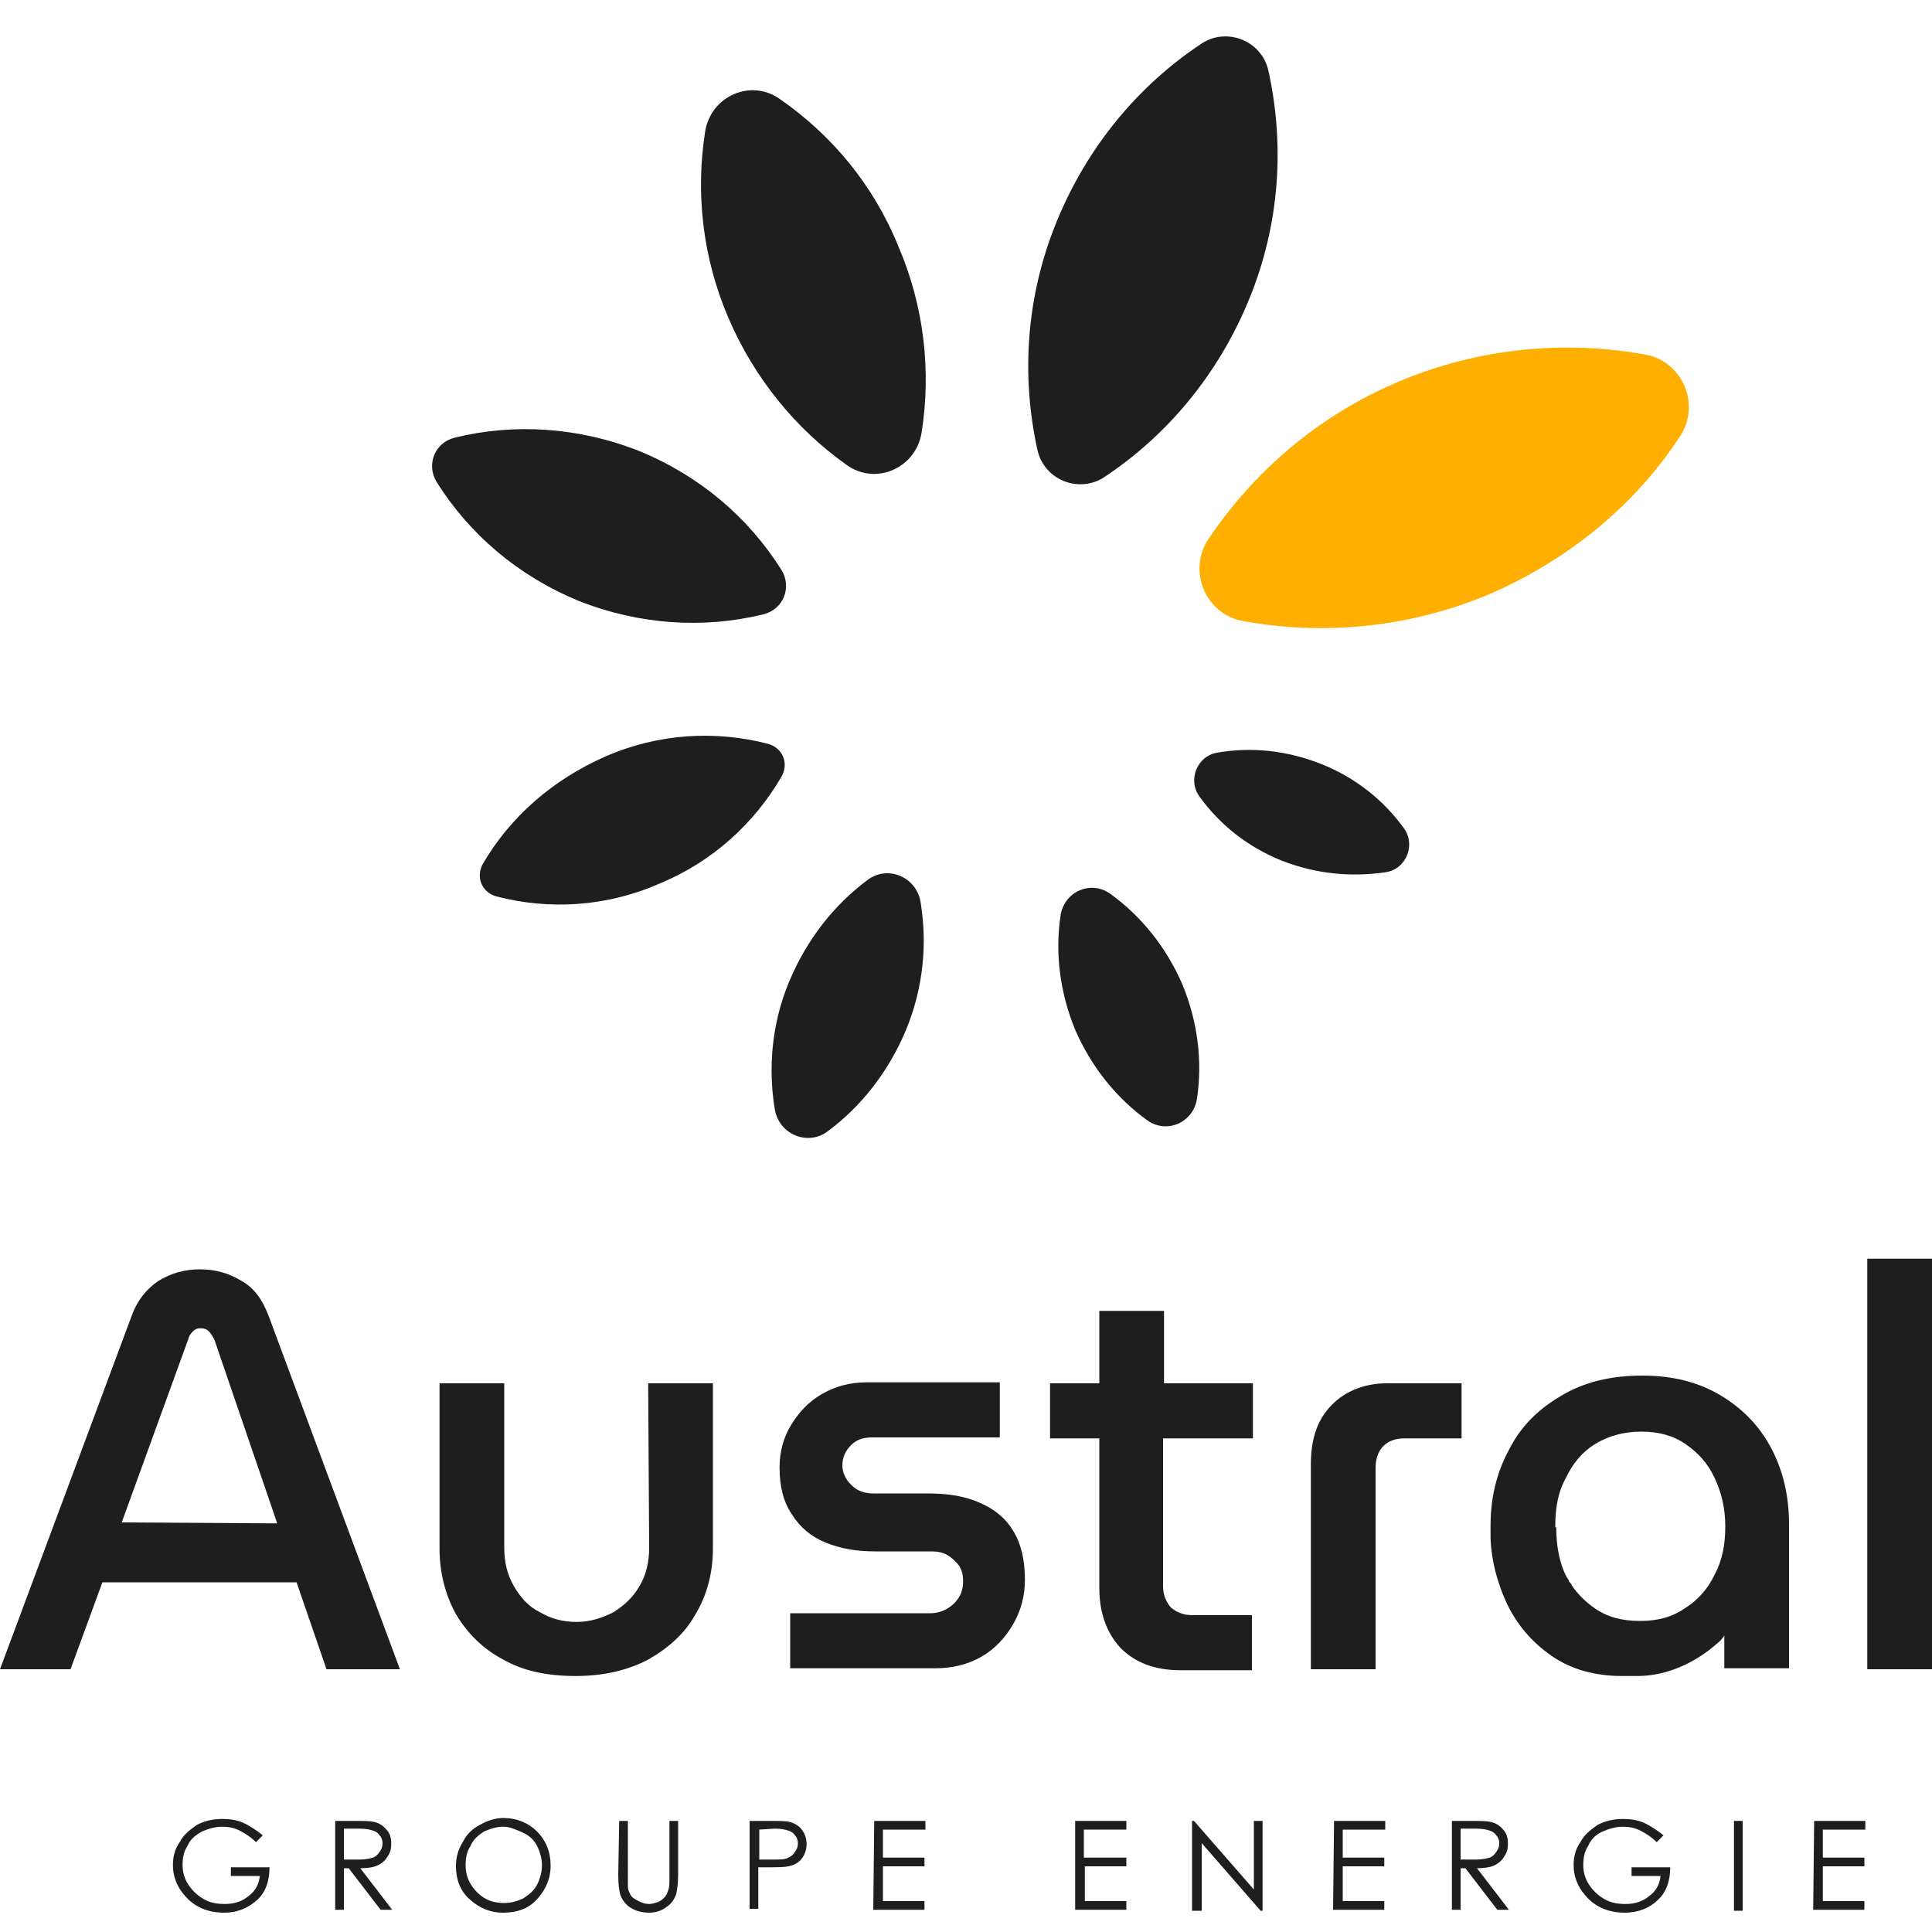
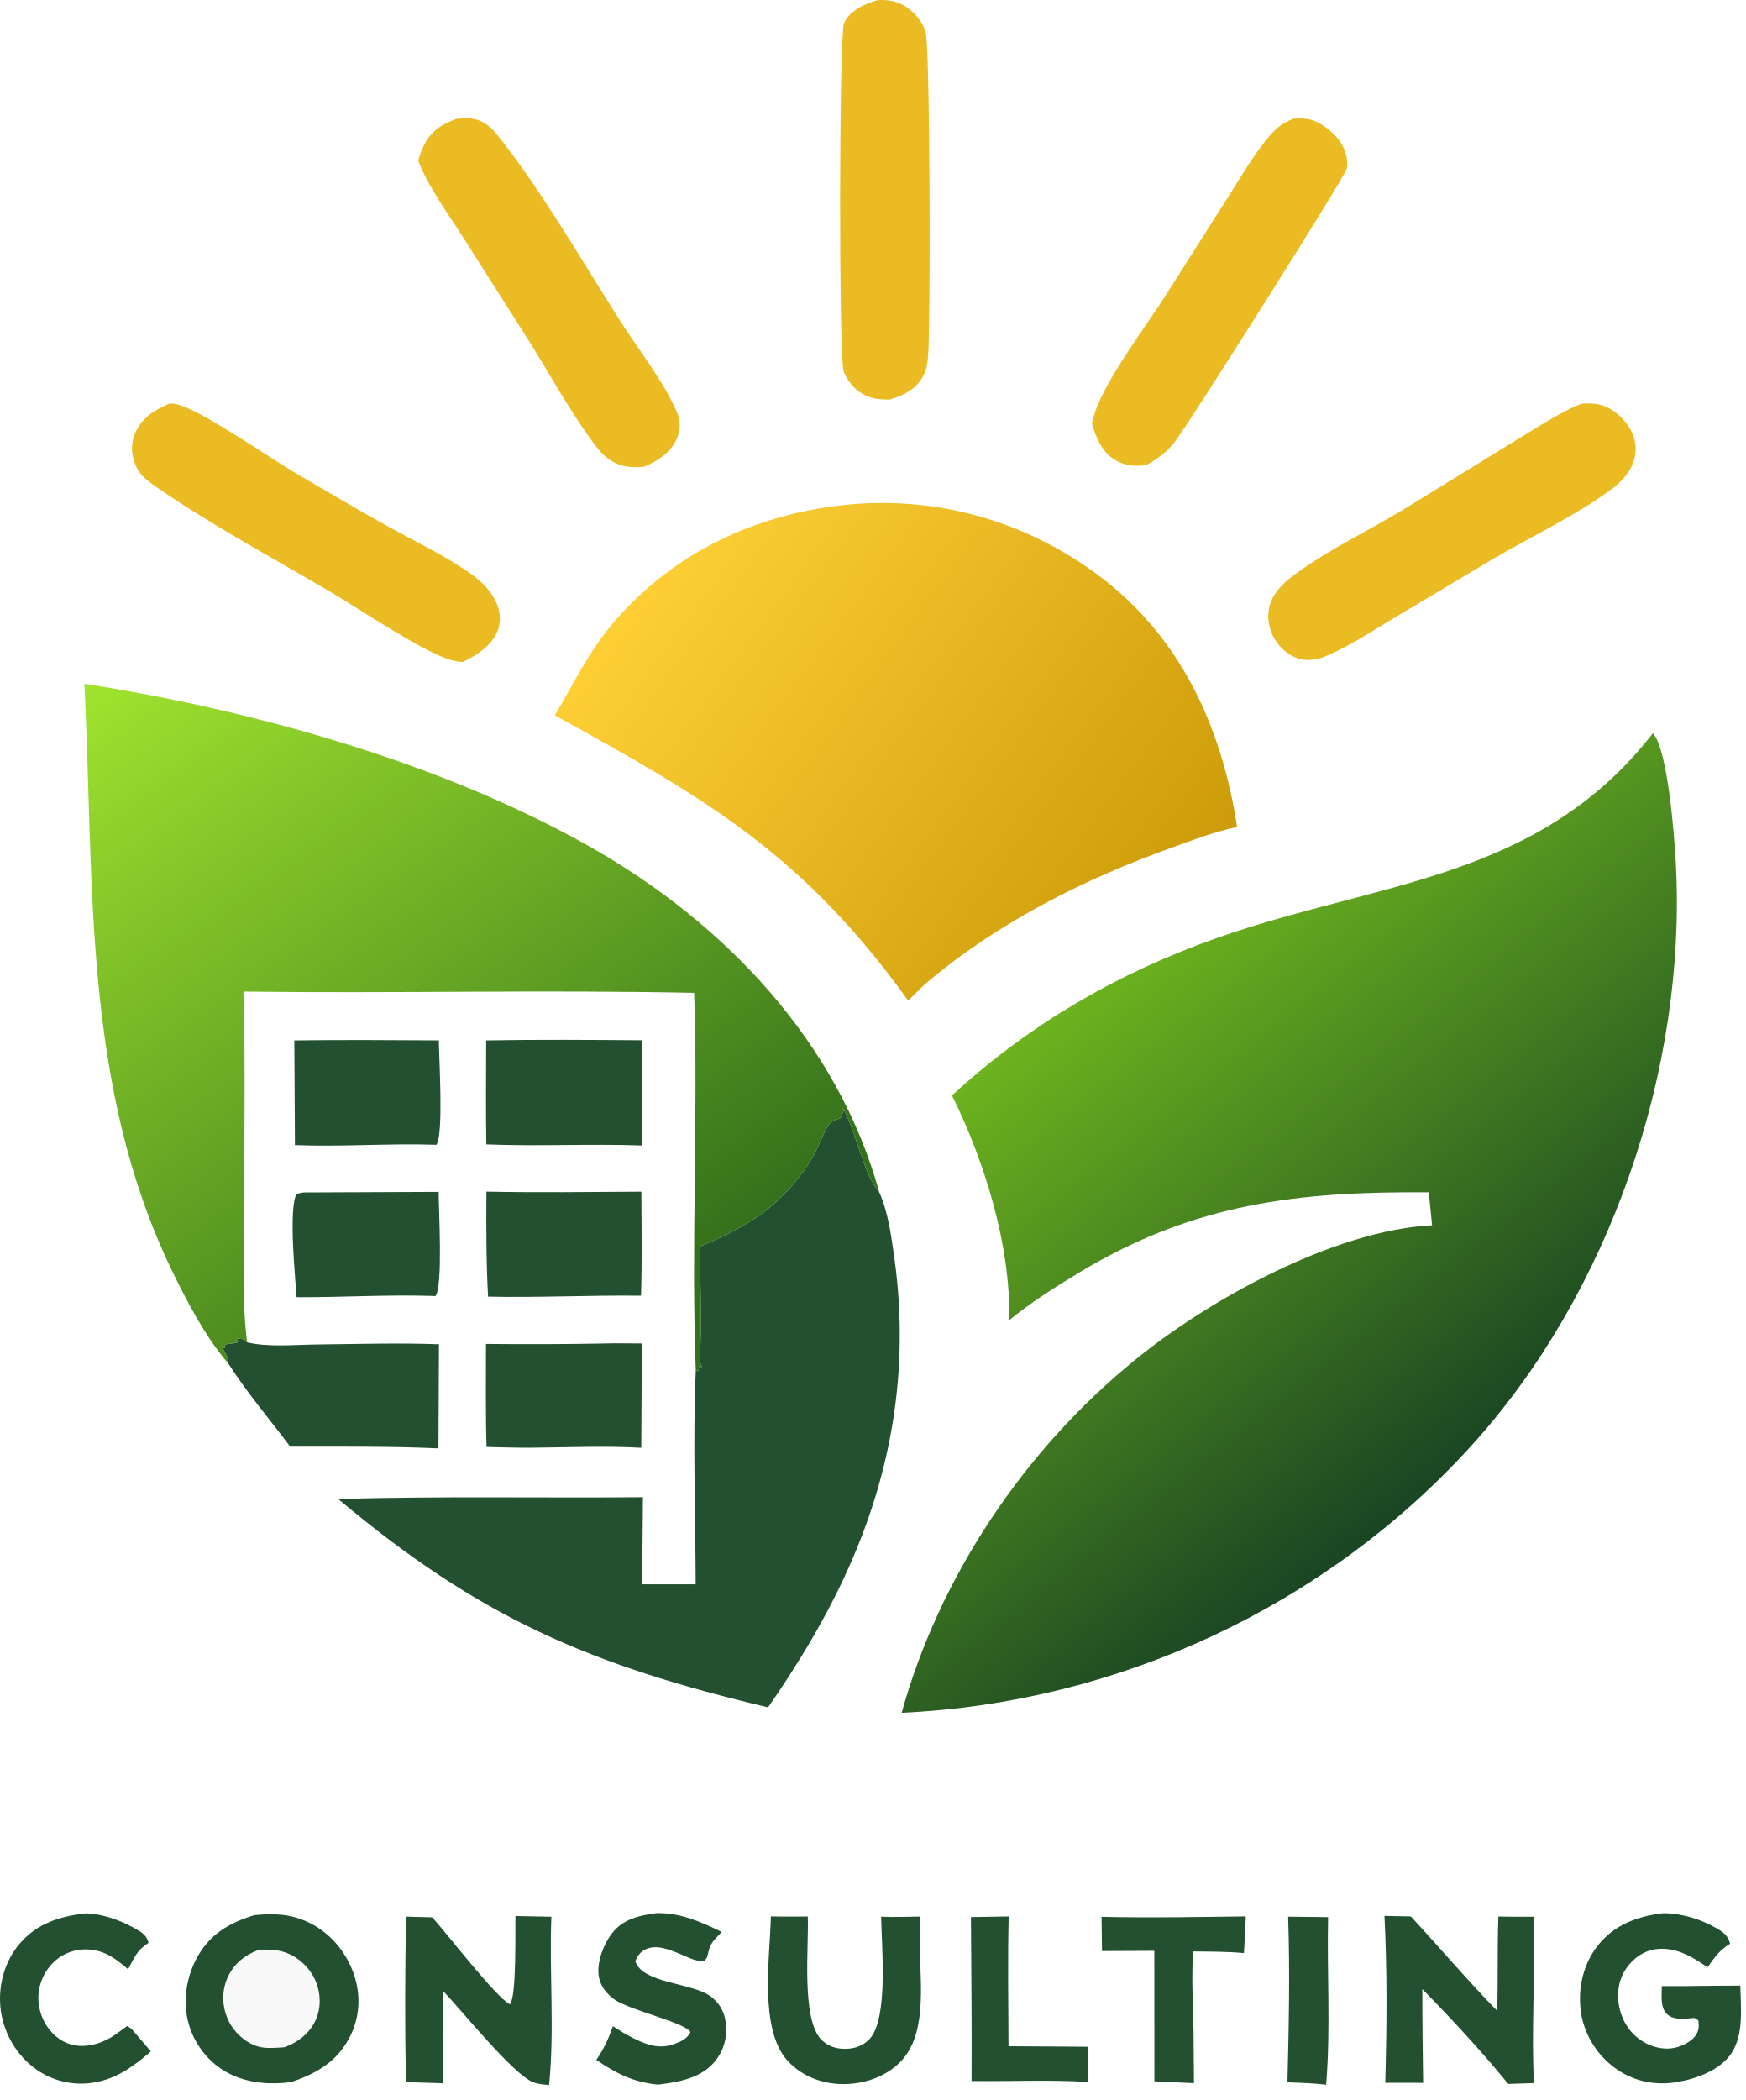
- <svg xmlns="http://www.w3.org/2000/svg" version="1.1" id="Calque_1" x="0px" y="0px" viewBox="0 0 200 200" style="enable-background:new 0 0 200 200;" xml:space="preserve">
-   <style type="text/css">
- 	.st0{fill:#1E1E1E;}
- 	.st1{fill:#FFAF00;}
- </style>
-   <g>
-     <g>
-       <path class="st0" d="M129.3,31c-3.2,7.8-8.5,14.1-15,18.4c-2.6,1.7-6.2,0.3-6.9-2.8c-1.7-7.7-1.2-15.9,2-23.7    c3.2-7.8,8.5-14.1,15-18.4c2.6-1.7,6.2-0.3,6.9,2.8C133,15,132.5,23.2,129.3,31" />
-       <path class="st0" d="M81.7,101.6c1.8-4.3,4.6-7.9,8.1-10.5c2.1-1.6,5.1-0.3,5.5,2.3c0.7,4.3,0.3,8.8-1.5,13.2    c-1.8,4.3-4.6,7.9-8.1,10.5c-2.1,1.6-5.1,0.3-5.5-2.3C79.5,110.5,79.9,105.9,81.7,101.6" />
-       <path class="st1" d="M154.2,61.5c-8.3,3.5-17.2,4.3-25.5,2.8c-3.9-0.7-5.8-5.2-3.6-8.5c4.7-7,11.4-12.8,19.7-16.3    c8.3-3.5,17.2-4.3,25.5-2.8c3.9,0.7,5.8,5.2,3.6,8.5C169.3,52.2,162.5,57.9,154.2,61.5" />
-       <path class="st0" d="M62.7,78.3c5.5-2.4,11.4-2.7,16.8-1.3c1.5,0.4,2.2,2,1.4,3.4c-2.8,4.8-7.1,8.8-12.7,11.1    c-5.5,2.4-11.4,2.7-16.8,1.3c-1.5-0.4-2.2-2-1.4-3.4C52.8,84.6,57.2,80.7,62.7,78.3" />
-       <path class="st0" d="M132.7,89.1c-3.5-1.4-6.4-3.7-8.5-6.6c-1.3-1.7-0.3-4.3,1.9-4.6c3.5-0.6,7.2-0.2,10.7,1.2    c3.5,1.4,6.4,3.7,8.5,6.6c1.3,1.7,0.3,4.3-1.9,4.6C139.9,90.8,136.3,90.5,132.7,89.1" />
-       <path class="st0" d="M66.2,46.7c6.3,2.6,11.3,6.9,14.7,12.3c1.1,1.8,0.2,4.1-1.9,4.6c-6.1,1.5-12.8,1.1-19.1-1.4    c-6.3-2.6-11.3-6.9-14.7-12.3c-1.1-1.8-0.2-4.1,1.9-4.6C53.2,43.8,59.9,44.2,66.2,46.7" />
-       <path class="st0" d="M111.3,106.6c-1.6-3.9-2.1-8-1.5-11.9c0.4-2.4,3.1-3.6,5.1-2.2c3.2,2.3,5.8,5.5,7.5,9.4    c1.6,3.9,2.1,8,1.5,11.9c-0.4,2.4-3.1,3.6-5.1,2.2C115.6,113.7,113,110.5,111.3,106.6" />
-       <path class="st0" d="M93,25.5c2.7,6.3,3.4,13,2.4,19.3c-0.6,3.7-4.8,5.5-7.8,3.3c-5.2-3.7-9.5-8.9-12.2-15.2S72,19.9,73,13.6    c0.6-3.7,4.8-5.5,7.8-3.3C86.1,14,90.4,19.1,93,25.5" />
-     </g>
-     <g>
-       <path class="st0" d="M27.2,190l-0.7,0.7c-0.5-0.5-1.1-0.9-1.7-1.2c-0.6-0.3-1.2-0.4-1.8-0.4c-0.7,0-1.4,0.2-2.1,0.5    c-0.7,0.4-1.2,0.8-1.5,1.5c-0.4,0.6-0.5,1.3-0.5,2c0,0.7,0.2,1.4,0.6,2s0.9,1.1,1.6,1.5c0.7,0.4,1.4,0.5,2.2,0.5    c1,0,1.8-0.3,2.4-0.8c0.7-0.5,1.1-1.2,1.2-2.1h-3v-0.9h4c0,1.4-0.4,2.6-1.3,3.4s-2,1.3-3.4,1.3c-1.7,0-3.1-0.6-4.1-1.8    c-0.8-0.9-1.2-2-1.2-3.1c0-0.9,0.2-1.7,0.7-2.4c0.4-0.8,1.1-1.3,1.8-1.8c0.8-0.4,1.6-0.6,2.6-0.6c0.8,0,1.5,0.1,2.2,0.4    C25.8,189,26.5,189.4,27.2,190z" />
-       <path class="st0" d="M34.7,188.5h1.9c1,0,1.7,0,2.1,0.1c0.5,0.1,1,0.4,1.3,0.8c0.4,0.4,0.5,0.9,0.5,1.5c0,0.5-0.1,0.9-0.4,1.3    c-0.2,0.4-0.6,0.7-1,0.9s-1.1,0.3-1.8,0.3l3.3,4.3h-1.2l-3.3-4.3h-0.5v4.3h-0.9L34.7,188.5L34.7,188.5z M35.6,189.4v3.1l1.6,0    c0.6,0,1.1-0.1,1.4-0.2c0.3-0.1,0.5-0.3,0.7-0.6c0.2-0.3,0.3-0.5,0.3-0.9c0-0.3-0.1-0.6-0.3-0.8c-0.2-0.3-0.4-0.4-0.7-0.5    c-0.3-0.1-0.7-0.2-1.4-0.2H35.6z" />
-       <path class="st0" d="M52.1,188.2c1.4,0,2.6,0.5,3.5,1.4c0.9,0.9,1.4,2.1,1.4,3.5s-0.5,2.5-1.4,3.5s-2.1,1.4-3.5,1.4    c-1.4,0-2.5-0.5-3.5-1.4s-1.4-2.1-1.4-3.4c0-0.9,0.2-1.7,0.7-2.5c0.4-0.8,1-1.4,1.8-1.8C50.4,188.5,51.2,188.2,52.1,188.2z     M52.1,189.1c-0.7,0-1.3,0.2-2,0.5c-0.6,0.4-1.1,0.8-1.4,1.5c-0.4,0.6-0.5,1.3-0.5,2c0,1.1,0.4,2,1.2,2.8c0.8,0.8,1.7,1.1,2.8,1.1    c0.7,0,1.4-0.2,2-0.5c0.6-0.4,1.1-0.8,1.4-1.4s0.5-1.3,0.5-2c0-0.7-0.2-1.4-0.5-2s-0.8-1.1-1.5-1.4S52.8,189.1,52.1,189.1z" />
-       <path class="st0" d="M64.1,188.5H65v5.6c0,0.7,0,1.1,0,1.2c0,0.4,0.2,0.7,0.3,0.9s0.4,0.4,0.8,0.6c0.4,0.2,0.7,0.3,1.1,0.3    c0.3,0,0.6-0.1,0.9-0.2c0.3-0.1,0.5-0.3,0.7-0.5s0.3-0.5,0.4-0.8c0.1-0.2,0.1-0.7,0.1-1.5v-5.6h0.9v5.6c0,0.8-0.1,1.5-0.2,2    c-0.2,0.5-0.5,1-1,1.3c-0.5,0.4-1.1,0.6-1.8,0.6c-0.8,0-1.4-0.2-1.9-0.5s-0.9-0.8-1.1-1.4c-0.1-0.4-0.2-1-0.2-2L64.1,188.5    L64.1,188.5z" />
-       <path class="st0" d="M77.7,188.5h1.9c1.1,0,1.8,0,2.1,0.1c0.5,0.1,1,0.4,1.3,0.8s0.5,0.9,0.5,1.5s-0.2,1.1-0.5,1.5    c-0.3,0.4-0.8,0.7-1.4,0.8c-0.4,0.1-1.2,0.1-2.4,0.1h-0.7v4.3h-0.9V188.5z M78.6,189.4v3.1l1.6,0c0.6,0,1.1,0,1.4-0.2    c0.3-0.1,0.5-0.3,0.7-0.6c0.2-0.3,0.3-0.5,0.3-0.9c0-0.3-0.1-0.6-0.3-0.8c-0.2-0.3-0.4-0.4-0.7-0.5c-0.3-0.1-0.7-0.2-1.4-0.2    L78.6,189.4L78.6,189.4z" />
-       <path class="st0" d="M90.5,188.5h5.3v0.9h-4.4v2.9h4.3v0.9h-4.3v3.6h4.3v0.9h-5.3L90.5,188.5L90.5,188.5z" />
-       <path class="st0" d="M111.3,188.5h5.3v0.9h-4.4v2.9h4.4v0.9h-4.3v3.6h4.3v0.9h-5.3V188.5z" />
-       <path class="st0" d="M123.4,197.8v-9.3h0.2l6.2,7.1v-7.1h0.9v9.3h-0.2l-6.1-7v7L123.4,197.8L123.4,197.8z" />
-       <path class="st0" d="M138.1,188.5h5.3v0.9h-4.4v2.9h4.3v0.9h-4.3v3.6h4.3v0.9h-5.3L138.1,188.5L138.1,188.5z" />
-       <path class="st0" d="M150.3,188.5h1.9c1,0,1.7,0,2.1,0.1c0.5,0.1,1,0.4,1.3,0.8c0.4,0.4,0.5,0.9,0.5,1.5c0,0.5-0.1,0.9-0.4,1.3    c-0.2,0.4-0.6,0.7-1,0.9c-0.4,0.2-1.1,0.3-1.8,0.3l3.3,4.3h-1.2l-3.3-4.3h-0.5v4.3h-0.9L150.3,188.5L150.3,188.5z M151.2,189.4    v3.1l1.6,0c0.6,0,1.1-0.1,1.4-0.2c0.3-0.1,0.5-0.3,0.7-0.6c0.2-0.3,0.3-0.5,0.3-0.9c0-0.3-0.1-0.6-0.3-0.8    c-0.2-0.3-0.4-0.4-0.7-0.5c-0.3-0.1-0.7-0.2-1.4-0.2H151.2z" />
-       <path class="st0" d="M172.2,190l-0.7,0.7c-0.5-0.5-1.1-0.9-1.7-1.2c-0.6-0.3-1.2-0.4-1.8-0.4c-0.7,0-1.4,0.2-2.1,0.5    s-1.2,0.8-1.5,1.5c-0.4,0.6-0.5,1.3-0.5,2c0,0.7,0.2,1.4,0.6,2c0.4,0.6,0.9,1.1,1.6,1.5s1.4,0.5,2.2,0.5c1,0,1.8-0.3,2.4-0.8    c0.7-0.5,1.1-1.2,1.2-2.1h-3v-0.9h4c0,1.4-0.4,2.6-1.3,3.4c-0.8,0.8-2,1.3-3.4,1.3c-1.7,0-3.1-0.6-4.1-1.8c-0.8-0.9-1.2-2-1.2-3.1    c0-0.9,0.2-1.7,0.7-2.4c0.4-0.8,1.1-1.3,1.8-1.8c0.8-0.4,1.6-0.6,2.6-0.6c0.8,0,1.5,0.1,2.2,0.4C170.8,189,171.5,189.4,172.2,190z    " />
-       <path class="st0" d="M179.5,188.5h0.9v9.3h-0.9V188.5z" />
-       <path class="st0" d="M187.8,188.5h5.3v0.9h-4.4v2.9h4.3v0.9h-4.3v3.6h4.3v0.9h-5.3L187.8,188.5L187.8,188.5z" />
-     </g>
-     <g>
-       <path class="st0" d="M25,132.6c-1.3-0.8-2.7-1.2-4.3-1.2c-1.6,0-3,0.4-4.3,1.2c-1.2,0.8-2.2,2-2.8,3.7L0,172.8h7.3l3.3-9h20.1    l3.1,9h7.6l-13.6-36.6C27.2,134.6,26.3,133.3,25,132.6 M12.6,157.6l6.9-19c0.1-0.4,0.3-0.6,0.5-0.8c0.2-0.2,0.4-0.3,0.8-0.3    c0.3,0,0.6,0.1,0.8,0.3s0.4,0.5,0.6,0.9l6.5,19L12.6,157.6L12.6,157.6z" />
-       <path class="st0" d="M67.2,160.2c0,1.5-0.3,2.8-1,4c-0.7,1.2-1.6,2-2.7,2.7c-1.2,0.6-2.4,1-3.8,1s-2.6-0.3-3.8-1    c-1.2-0.6-2-1.5-2.7-2.7c-0.7-1.2-1-2.5-1-4v-17h-6.7v17.1c0,2.5,0.6,4.8,1.7,6.8c1.2,2,2.8,3.6,4.9,4.7c2.1,1.2,4.6,1.7,7.5,1.7    c2.9,0,5.4-0.6,7.5-1.7c2.1-1.2,3.8-2.7,4.9-4.7c1.2-2,1.8-4.3,1.8-6.8v-17.1h-6.7L67.2,160.2L67.2,160.2z" />
-       <path class="st0" d="M101.5,155.6c-1.5-0.7-3.3-1-5.5-1h-5.6c-1,0-1.7-0.3-2.3-0.9c-0.6-0.6-0.9-1.3-0.9-2c0-0.8,0.3-1.5,0.9-2.1    c0.6-0.6,1.3-0.8,2.2-0.8h13.2v-5.7H89.7c-1.7,0-3.2,0.4-4.6,1.2c-1.4,0.8-2.4,1.9-3.2,3.2c-0.8,1.3-1.2,2.8-1.2,4.4    c0,2,0.4,3.6,1.3,4.9c0.8,1.3,2,2.3,3.5,2.9c1.5,0.6,3.1,0.9,5.1,0.9h5.8c0.7,0,1.2,0.1,1.7,0.4c0.5,0.3,0.9,0.7,1.2,1.1    c0.3,0.5,0.4,1,0.4,1.6c0,0.5-0.1,1.1-0.4,1.6c-0.3,0.5-0.7,0.9-1.2,1.2c-0.5,0.3-1.1,0.5-1.8,0.5H81.8v5.7h15    c1.8,0,3.4-0.4,4.8-1.2c1.4-0.8,2.5-2,3.3-3.4c0.8-1.4,1.2-2.9,1.2-4.6c0-2-0.4-3.7-1.2-5C104.2,157.3,103.1,156.3,101.5,155.6" />
-       <path class="st0" d="M120.4,135.7h-6.6v7.5h-5.1v5.7h5.1v15.5c0,2.6,0.8,4.7,2.2,6.2c1.5,1.5,3.5,2.3,6.2,2.3h7.4v-5.7h-6.2    c-0.9,0-1.6-0.3-2.2-0.8c-0.5-0.6-0.8-1.3-0.8-2.2v-15.3h9.3v-5.7h-9.2V135.7z" />
-       <path class="st0" d="M137.9,145.4c-1.5,1.5-2.2,3.5-2.2,6.2v21.2h6.7v-20.9c0-0.9,0.3-1.7,0.8-2.2c0.5-0.5,1.2-0.8,2.2-0.8h5.9    v-5.7h-7.2C141.5,143.1,139.4,143.9,137.9,145.4" />
-       <path class="st0" d="M178.2,144.5c-2.3-1.4-5-2.1-8.2-2.1c-3.3,0-6.1,0.7-8.4,2.1c-2.4,1.4-4.2,3.2-5.4,5.6    c-1.3,2.4-1.9,5-1.9,7.9c0,0.4,0,0.7,0,1.1c0,0.1,0,0.1,0,0.2c0.1,2.3,0.7,4.5,1.6,6.5c1.1,2.4,2.7,4.2,4.7,5.6    c2,1.4,4.5,2.1,7.3,2.1c0,0,0,0,0.1,0c0.5,0,1,0,1.5,0c4,0,7.1-2.3,8.4-3.5c0.3-0.2,0.6-0.7,0.6-0.7v3.4h6.7v-14.9    c0-2.9-0.6-5.5-1.8-7.8C182.2,147.7,180.5,145.9,178.2,144.5 M162.1,153c0.7-1.5,1.7-2.7,3-3.5s2.9-1.3,4.8-1.3    c1.8,0,3.3,0.4,4.6,1.3c1.3,0.9,2.3,2,3,3.5c0.7,1.5,1.1,3.1,1.1,5c0,1.9-0.3,3.5-1.1,5c-0.7,1.5-1.8,2.7-3.1,3.5    c-1.3,0.9-2.8,1.3-4.6,1.3c-1.9,0-3.4-0.4-4.7-1.3c-1-0.7-1.8-1.5-2.4-2.4c0-0.1-0.1-0.2-0.2-0.3s-0.1-0.1-0.1-0.2    c-0.1-0.2-0.2-0.3-0.3-0.5c-0.7-1.4-1-3.2-1-5H161c0,0,0-0.1,0-0.1C161,156.1,161.3,154.4,162.1,153" />
-       <rect x="193.3" y="130.3" class="st0" width="6.7" height="42.5" />
-     </g>
-   </g>
+ <svg xmlns="http://www.w3.org/2000/svg" width="79" height="95" viewBox="0 0 79 95" fill="none">
+   <path d="M58.285 86.706L60.093 86.726C60.038 89.238 60.213 91.809 60.004 94.309C59.423 94.237 58.839 94.223 58.254 94.199C58.316 91.707 58.37 89.198 58.285 86.706Z" fill="#225030" />
+   <path d="M43.933 86.724L45.64 86.696C45.593 88.65 45.625 90.612 45.632 92.567L49.25 92.591L49.233 94.183C47.487 94.078 45.712 94.163 43.96 94.141C43.976 91.669 43.947 89.196 43.933 86.724Z" fill="#225030" />
+   <path d="M49.842 86.712C52.017 86.762 54.192 86.722 56.367 86.693C56.359 87.246 56.315 87.801 56.284 88.353C55.52 88.283 54.752 88.287 53.987 88.279C53.906 89.457 53.982 90.669 54.005 91.85L54.024 94.239L52.233 94.157L52.231 88.251L49.862 88.262L49.842 86.712Z" fill="#225030" />
+   <path d="M3.919 86.554C4.733 86.596 5.521 86.894 6.222 87.306C6.485 87.46 6.643 87.591 6.722 87.888L6.636 87.951C6.597 87.981 6.56 88.011 6.52 88.039C6.172 88.287 5.998 88.715 5.795 89.085C5.381 88.739 4.987 88.401 4.452 88.262C3.885 88.115 3.3 88.178 2.796 88.483C2.281 88.795 1.932 89.296 1.793 89.879C1.646 90.5 1.788 91.175 2.149 91.699C2.439 92.118 2.875 92.44 3.383 92.526C4.017 92.634 4.715 92.404 5.226 92.035L5.755 91.653L5.949 91.778L6.827 92.803C5.992 93.515 5.202 94.101 4.068 94.236C3.143 94.345 2.203 94.074 1.476 93.494C0.65 92.835 0.117 91.845 0.018 90.793C-0.078 89.781 0.218 88.722 0.878 87.942C1.675 87 2.738 86.674 3.919 86.554Z" fill="#225030" />
+   <path d="M29.713 86.544C30.814 86.532 31.689 86.932 32.657 87.395C32.573 87.483 32.492 87.574 32.408 87.661C32.151 87.926 32.1 88.087 32.018 88.451C31.982 88.609 31.95 88.613 31.841 88.725C31.433 88.725 31.087 88.52 30.716 88.371C30.246 88.183 29.678 87.946 29.186 88.196C28.966 88.308 28.824 88.499 28.747 88.728C29.081 89.732 31.28 89.684 32.142 90.303C32.52 90.575 32.755 90.962 32.826 91.422C32.927 92.072 32.791 92.684 32.387 93.205C31.761 94.013 30.721 94.188 29.769 94.305C28.652 94.191 27.886 93.806 26.981 93.185C27.32 92.701 27.54 92.214 27.734 91.662C28.026 91.85 28.32 92.039 28.632 92.192C29.273 92.508 29.832 92.721 30.535 92.458C30.832 92.347 31.099 92.223 31.241 91.927C31.012 91.501 28.483 90.936 27.807 90.455C27.434 90.188 27.15 89.833 27.088 89.368C27.006 88.745 27.308 87.962 27.681 87.472C28.192 86.803 28.928 86.653 29.713 86.544Z" fill="#225030" />
+   <path d="M34.88 86.692C35.435 86.711 35.995 86.698 36.55 86.699C36.605 88.047 36.245 91.326 37.162 92.269C37.465 92.581 37.875 92.701 38.302 92.685C38.708 92.669 39.075 92.536 39.352 92.233C40.208 91.296 39.886 88.032 39.87 86.706C40.449 86.733 41.033 86.709 41.613 86.701L41.627 88.247C41.645 89.821 41.937 92.036 40.751 93.263C40.096 93.941 39.12 94.275 38.191 94.281C37.241 94.287 36.303 93.946 35.651 93.241C34.328 91.808 34.84 88.544 34.88 86.692Z" fill="#225030" />
+   <path d="M13.728 53.944L19.849 53.918C19.846 54.748 20.051 58.164 19.705 58.631L19.427 58.622C17.426 58.566 15.424 58.692 13.421 58.683C13.358 57.786 13.047 54.682 13.421 54.003L13.728 53.944Z" fill="#225030" />
+   <path d="M13.317 47.066C15.497 47.035 17.677 47.054 19.857 47.064C19.861 47.858 20.079 51.331 19.747 51.787C17.614 51.718 15.478 51.884 13.345 51.803L13.317 47.066Z" fill="#225030" />
+   <path d="M75.264 86.548C76.109 86.553 76.971 86.82 77.7 87.248C78.006 87.427 78.191 87.578 78.282 87.931C77.798 88.221 77.58 88.548 77.261 88.998C76.652 88.577 76.041 88.191 75.274 88.16C74.732 88.139 74.258 88.329 73.869 88.707C73.439 89.125 73.215 89.663 73.214 90.261C73.212 90.924 73.468 91.597 73.949 92.059C74.374 92.466 74.984 92.716 75.576 92.668C75.976 92.636 76.521 92.401 76.743 92.049C76.883 91.827 76.875 91.647 76.845 91.397L76.671 91.286C76.281 91.313 75.774 91.41 75.448 91.132C75.109 90.844 75.192 90.251 75.194 89.846L76.3 89.846C77.115 89.831 77.931 89.832 78.746 89.826C78.763 90.804 78.911 92.015 78.352 92.87C77.839 93.653 76.765 94.039 75.876 94.19C74.863 94.361 73.856 94.144 73.031 93.522C72.204 92.9 71.649 91.968 71.521 90.938C71.393 89.912 71.65 88.828 72.296 88.012C73.052 87.058 74.098 86.683 75.264 86.548Z" fill="#225030" />
+   <path d="M27.22 60.779C27.826 60.761 28.435 60.774 29.042 60.776L29.016 65.496C27.375 65.402 25.702 65.479 24.058 65.492C23.377 65.498 22.696 65.474 22.015 65.458C21.968 63.906 21.991 62.349 21.99 60.797C23.734 60.814 25.476 60.811 27.22 60.779Z" fill="#225030" />
+   <path d="M22.009 53.907C24.345 53.955 26.683 53.923 29.02 53.909C29.029 55.478 29.054 57.048 29.003 58.615C26.697 58.587 24.391 58.707 22.084 58.657C21.996 57.074 22.001 55.492 22.009 53.907Z" fill="#225030" />
+   <path d="M23.323 86.677L24.949 86.708C24.85 89.236 25.097 91.803 24.846 94.322C24.6 94.3 24.341 94.285 24.11 94.19C23.195 93.815 20.885 90.938 20.053 90.072C20.001 91.461 20.033 92.853 20.049 94.243L18.367 94.191C18.316 91.692 18.325 89.203 18.374 86.704L19.558 86.735C20.192 87.433 22.466 90.387 23.076 90.671C23.38 90.294 23.305 87.341 23.323 86.677Z" fill="#225030" />
+   <path d="M21.998 47.065C24.342 47.024 26.688 47.041 29.032 47.059L29.043 51.82C26.7 51.736 24.351 51.865 22.005 51.77C21.978 50.203 21.996 48.633 21.998 47.065Z" fill="#225030" />
+   <path d="M62.643 86.67L63.837 86.695C65.147 88.112 66.396 89.585 67.744 90.968C67.789 89.545 67.745 88.122 67.798 86.698C68.33 86.713 68.864 86.707 69.397 86.709C69.478 89.216 69.281 91.737 69.406 94.235L68.244 94.273C67.026 92.784 65.704 91.355 64.357 89.982C64.352 91.396 64.377 92.81 64.393 94.224L62.68 94.221C62.749 91.751 62.771 89.137 62.643 86.67Z" fill="#225030" />
+   <path d="M10.332 61.685C10.338 61.449 10.25 61.319 10.143 61.113L10.08 60.996L10.182 60.964L10.169 60.854L10.219 60.814C10.407 60.792 10.586 60.77 10.77 60.724L10.706 60.563L10.96 60.538C10.985 60.57 11.005 60.608 11.036 60.634C11.08 60.671 11.133 60.696 11.182 60.726C12.152 60.952 13.31 60.833 14.306 60.822C16.157 60.802 18.013 60.744 19.862 60.812L19.839 65.522C17.606 65.421 15.366 65.448 13.131 65.443C12.199 64.205 11.167 62.988 10.332 61.685Z" fill="#225030" />
+   <path d="M11.509 86.636C12.364 86.555 13.111 86.572 13.913 86.941C14.918 87.404 15.679 88.304 16.025 89.35C16.331 90.276 16.281 91.258 15.836 92.131C15.262 93.262 14.33 93.798 13.176 94.189C12.274 94.312 11.335 94.25 10.498 93.868C9.627 93.469 8.955 92.717 8.624 91.822C8.243 90.79 8.367 89.618 8.866 88.648C9.444 87.523 10.347 86.992 11.509 86.636Z" fill="#225030" />
+   <path d="M11.721 88.198C12.116 88.191 12.507 88.188 12.886 88.316C13.505 88.526 14.037 89.03 14.288 89.632C14.515 90.177 14.533 90.827 14.29 91.37C14.017 91.977 13.487 92.391 12.875 92.614C12.482 92.637 12.029 92.692 11.649 92.572C11.092 92.398 10.597 91.943 10.344 91.423C10.057 90.833 10.017 90.128 10.272 89.519C10.549 88.855 11.065 88.445 11.721 88.198Z" fill="#F8F9F8" />
+   <path d="M58.526 5.369C58.718 5.356 58.922 5.352 59.114 5.376C59.678 5.447 60.325 5.949 60.637 6.409C60.861 6.739 61.03 7.241 60.932 7.642C60.836 8.034 53.735 19.26 53.157 19.99C52.778 20.47 52.384 20.758 51.848 21.046C51.351 21.093 50.952 21.09 50.506 20.839C49.856 20.474 49.611 19.825 49.401 19.155C49.407 19.13 49.414 19.106 49.421 19.081L49.457 18.96C49.516 18.755 49.573 18.552 49.656 18.355C50.346 16.719 51.809 14.834 52.774 13.312L55.59 8.878C56.183 7.948 56.753 6.942 57.478 6.108C57.8 5.737 58.072 5.556 58.526 5.369Z" fill="#EBBB23" />
+   <path d="M20.654 5.375C21.003 5.343 21.372 5.322 21.704 5.457C22.096 5.616 22.369 5.932 22.625 6.256C24.504 8.635 26.412 11.93 28.086 14.554C28.919 15.86 30.009 17.223 30.628 18.64C30.797 19.027 30.799 19.432 30.633 19.824C30.354 20.484 29.755 20.856 29.123 21.123C28.659 21.151 28.265 21.145 27.834 20.942C27.428 20.749 27.128 20.411 26.865 20.057C25.756 18.564 24.833 16.839 23.832 15.262L20.916 10.676C20.223 9.59 19.38 8.461 18.92 7.255C18.99 7.037 19.065 6.826 19.163 6.62C19.493 5.926 19.951 5.634 20.654 5.375Z" fill="#EBBB23" />
+   <path d="M39.73 0.001C40.094 -0.006 40.403 0.015 40.739 0.168C41.279 0.414 41.686 0.873 41.879 1.435C42.085 2.035 42.109 14.48 41.999 16.041C41.974 16.39 41.931 16.73 41.757 17.04C41.421 17.633 40.887 17.88 40.261 18.076C39.951 18.073 39.649 18.068 39.352 17.966C38.797 17.774 38.404 17.357 38.178 16.822C37.949 16.278 37.965 1.542 38.191 1.046C38.465 0.444 39.143 0.175 39.73 0.001Z" fill="#EBBB23" />
+   <path d="M7.683 18.251C7.839 18.254 7.986 18.278 8.134 18.325C9.322 18.697 12.211 20.727 13.467 21.457C14.841 22.256 16.217 23.08 17.608 23.845C18.783 24.492 20.033 25.087 21.141 25.842C21.646 26.186 22.126 26.599 22.405 27.153C22.622 27.583 22.698 28.075 22.519 28.531C22.251 29.214 21.566 29.647 20.936 29.948C20.746 29.932 20.552 29.901 20.368 29.847C19.158 29.495 16.268 27.557 15.047 26.834C12.431 25.285 9.68 23.823 7.179 22.103C6.825 21.858 6.404 21.584 6.204 21.194C5.961 20.718 5.891 20.185 6.081 19.677C6.363 18.925 6.98 18.55 7.683 18.251Z" fill="#EBBB23" />
+   <path d="M71.548 18.261C71.937 18.241 72.274 18.238 72.64 18.39C73.189 18.618 73.684 19.137 73.896 19.692C74.061 20.124 74.045 20.612 73.856 21.034C73.647 21.5 73.286 21.86 72.879 22.159C71.236 23.363 69.267 24.278 67.507 25.314L63 28.003C61.967 28.619 60.902 29.339 59.775 29.766C59.41 29.851 59.07 29.912 58.708 29.78C58.205 29.597 57.8 29.204 57.574 28.721C57.34 28.221 57.318 27.641 57.543 27.133C57.752 26.66 58.206 26.266 58.615 25.966C60.173 24.823 61.996 23.976 63.645 22.962L68.712 19.843C69.635 19.288 70.55 18.673 71.548 18.261Z" fill="#EBBB23" />
+   <path d="M31.67 56.39C32.921 55.874 34.209 55.23 35.202 54.295C35.868 53.668 36.514 52.874 36.925 52.053C37.105 51.691 37.258 51.257 37.477 50.922C37.581 50.764 37.709 50.703 37.878 50.636C37.934 50.614 37.991 50.593 38.047 50.572L38.172 50.238L38.137 50.12C38.711 51.146 39.054 52.961 39.662 53.778C39.701 53.83 39.742 53.881 39.783 53.933C40.177 54.807 40.317 55.851 40.452 56.794C41.07 61.099 40.583 65.282 39.046 69.352C37.978 72.179 36.469 74.761 34.753 77.238C26.694 75.322 21.716 73.196 15.304 67.812C19.895 67.677 24.499 67.771 29.092 67.731L29.057 71.671L31.478 71.67C31.467 68.459 31.344 65.197 31.482 61.993L31.596 62.027L31.642 61.785L31.775 61.846L31.655 61.598C31.772 59.884 31.675 58.11 31.67 56.39Z" fill="#225030" />
+   <path d="M3.818 30.933C11.45 32.118 20.027 34.515 26.76 38.342C32.79 41.77 37.906 47.127 39.783 53.933C39.742 53.881 39.701 53.83 39.662 53.778C39.054 52.961 38.711 51.146 38.137 50.12L38.172 50.238L38.047 50.572C37.991 50.593 37.934 50.614 37.878 50.636C37.709 50.703 37.581 50.764 37.477 50.922C37.258 51.257 37.105 51.691 36.925 52.053C36.514 52.874 35.868 53.668 35.202 54.295C34.209 55.23 32.921 55.874 31.67 56.39C31.675 58.11 31.772 59.884 31.655 61.598L31.775 61.846L31.642 61.785L31.596 62.027L31.482 61.993C31.262 56.313 31.602 50.601 31.407 44.915C24.612 44.769 17.809 44.946 11.013 44.857C11.118 48.316 11.043 51.792 11.041 55.254C11.04 57.065 10.951 58.928 11.182 60.726C11.133 60.696 11.08 60.671 11.036 60.634C11.005 60.608 10.985 60.57 10.96 60.538L10.706 60.563L10.77 60.724C10.586 60.77 10.407 60.792 10.219 60.814L10.169 60.854L10.182 60.964L10.08 60.996L10.143 61.113C10.25 61.319 10.338 61.449 10.332 61.685C9.298 60.483 8.469 58.899 7.783 57.484C3.727 49.12 4.267 39.952 3.818 30.933Z" fill="url(#paint0_linear_161_136)" />
+   <path d="M38.857 22.787C42.739 22.539 46.495 23.663 49.624 25.969C53.411 28.759 55.281 32.877 55.976 37.411C54.98 37.616 53.989 37.996 53.032 38.34C49.02 39.78 45.109 41.751 41.847 44.526L41.092 45.263C36.349 38.683 32.067 36.191 25.102 32.358C25.969 30.909 26.653 29.451 27.769 28.151C30.614 24.838 34.55 23.094 38.857 22.787Z" fill="url(#paint1_linear_161_136)" />
+   <path d="M74.788 33.169C75.468 33.899 75.764 37.852 75.829 39.087C76.318 48.379 72.828 58.517 66.569 65.408C59.974 72.67 50.584 77.031 40.798 77.484C42.511 71.304 46.364 65.582 51.333 61.54C54.691 58.791 60.374 55.653 64.798 55.429L64.65 53.938C58.734 53.892 54.04 54.432 48.86 57.55C47.76 58.213 46.653 58.912 45.66 59.728C45.748 56.385 44.556 52.544 43.075 49.557C46.56 46.34 50.575 44.018 55.045 42.439C62.326 39.866 69.613 39.831 74.788 33.169Z" fill="url(#paint2_linear_161_136)" />
+   <defs>
+     <linearGradient id="paint0_linear_161_136" x1="27.352" y1="59.915" x2="5.944" y2="29.777" gradientUnits="userSpaceOnUse">
+       <stop stop-color="#34711B" />
+       <stop offset="1" stop-color="#A0E32E" />
+     </linearGradient>
+     <linearGradient id="paint1_linear_161_136" x1="52.82" y1="40.997" x2="30.471" y2="24.589" gradientUnits="userSpaceOnUse">
+       <stop stop-color="#CD9C0A" />
+       <stop offset="1" stop-color="#FDCF35" />
+     </linearGradient>
+     <linearGradient id="paint2_linear_161_136" x1="49.351" y1="44.527" x2="66.325" y2="65.873" gradientUnits="userSpaceOnUse">
+       <stop stop-color="#6CB31E" />
+       <stop offset="1" stop-color="#1A4623" />
+     </linearGradient>
+   </defs>
</svg>
